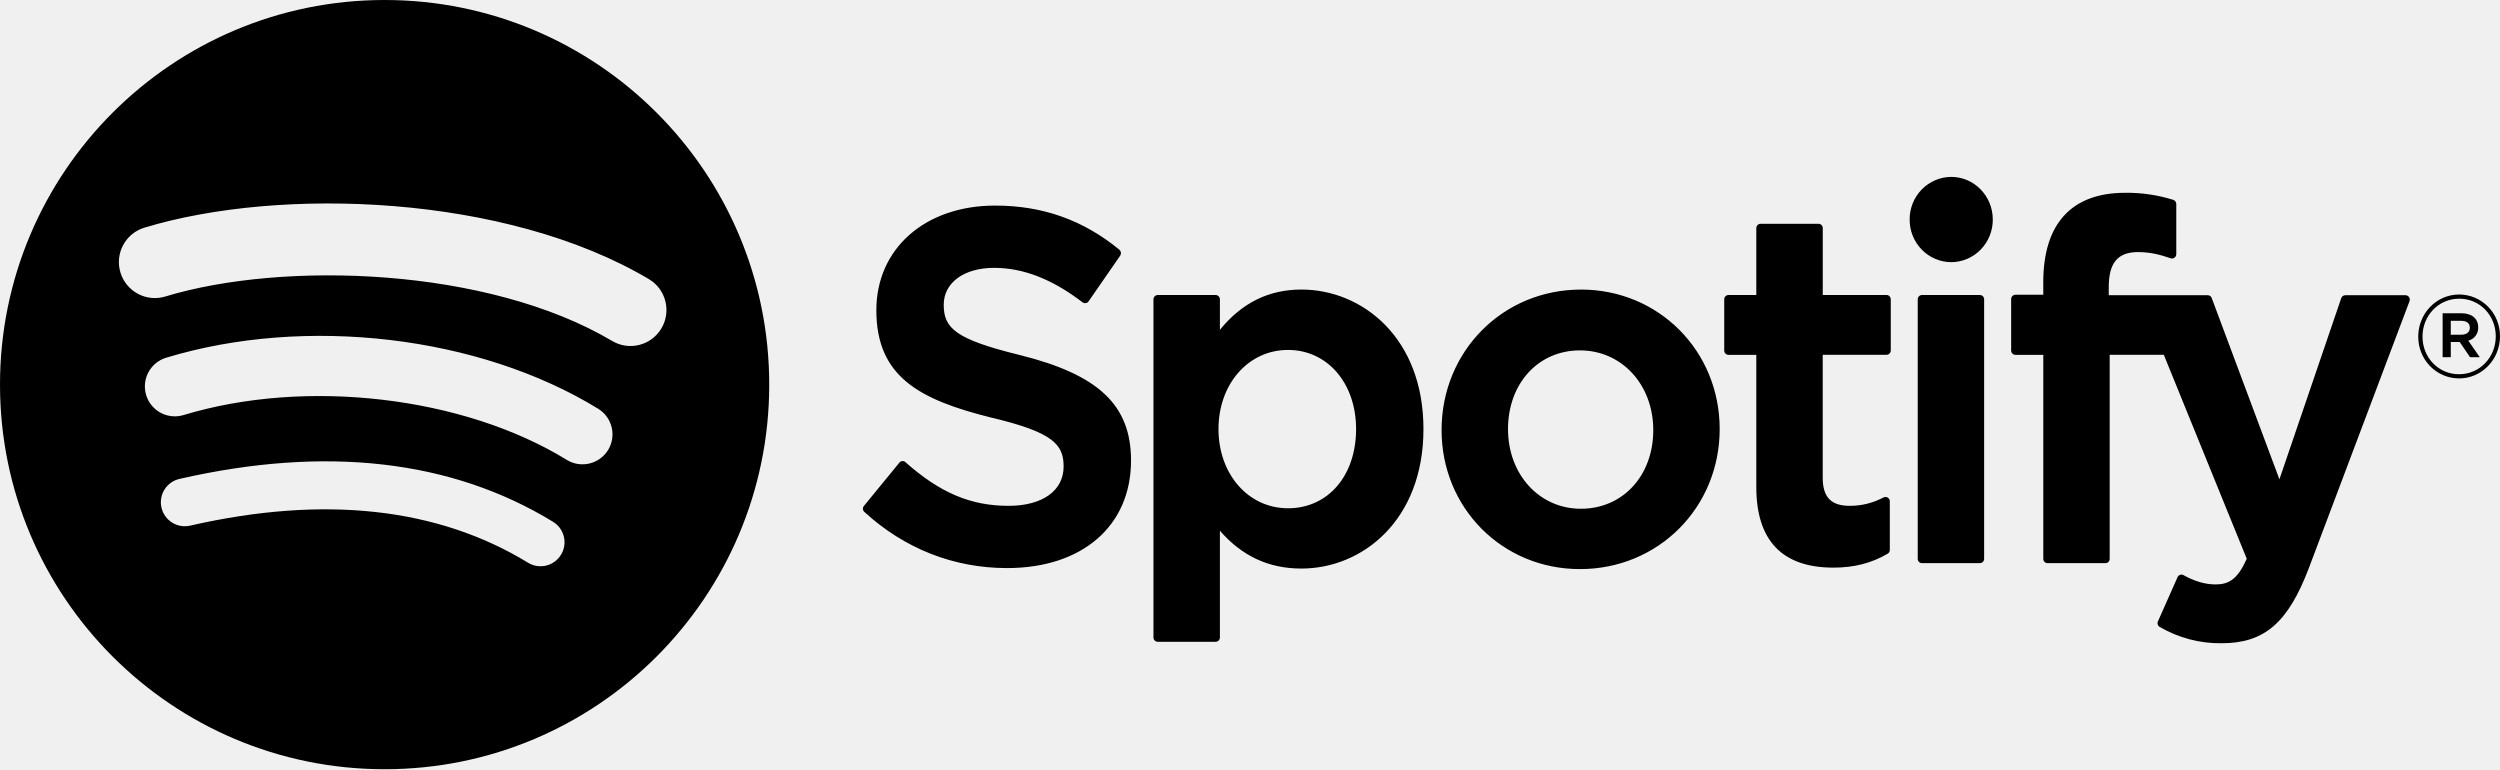
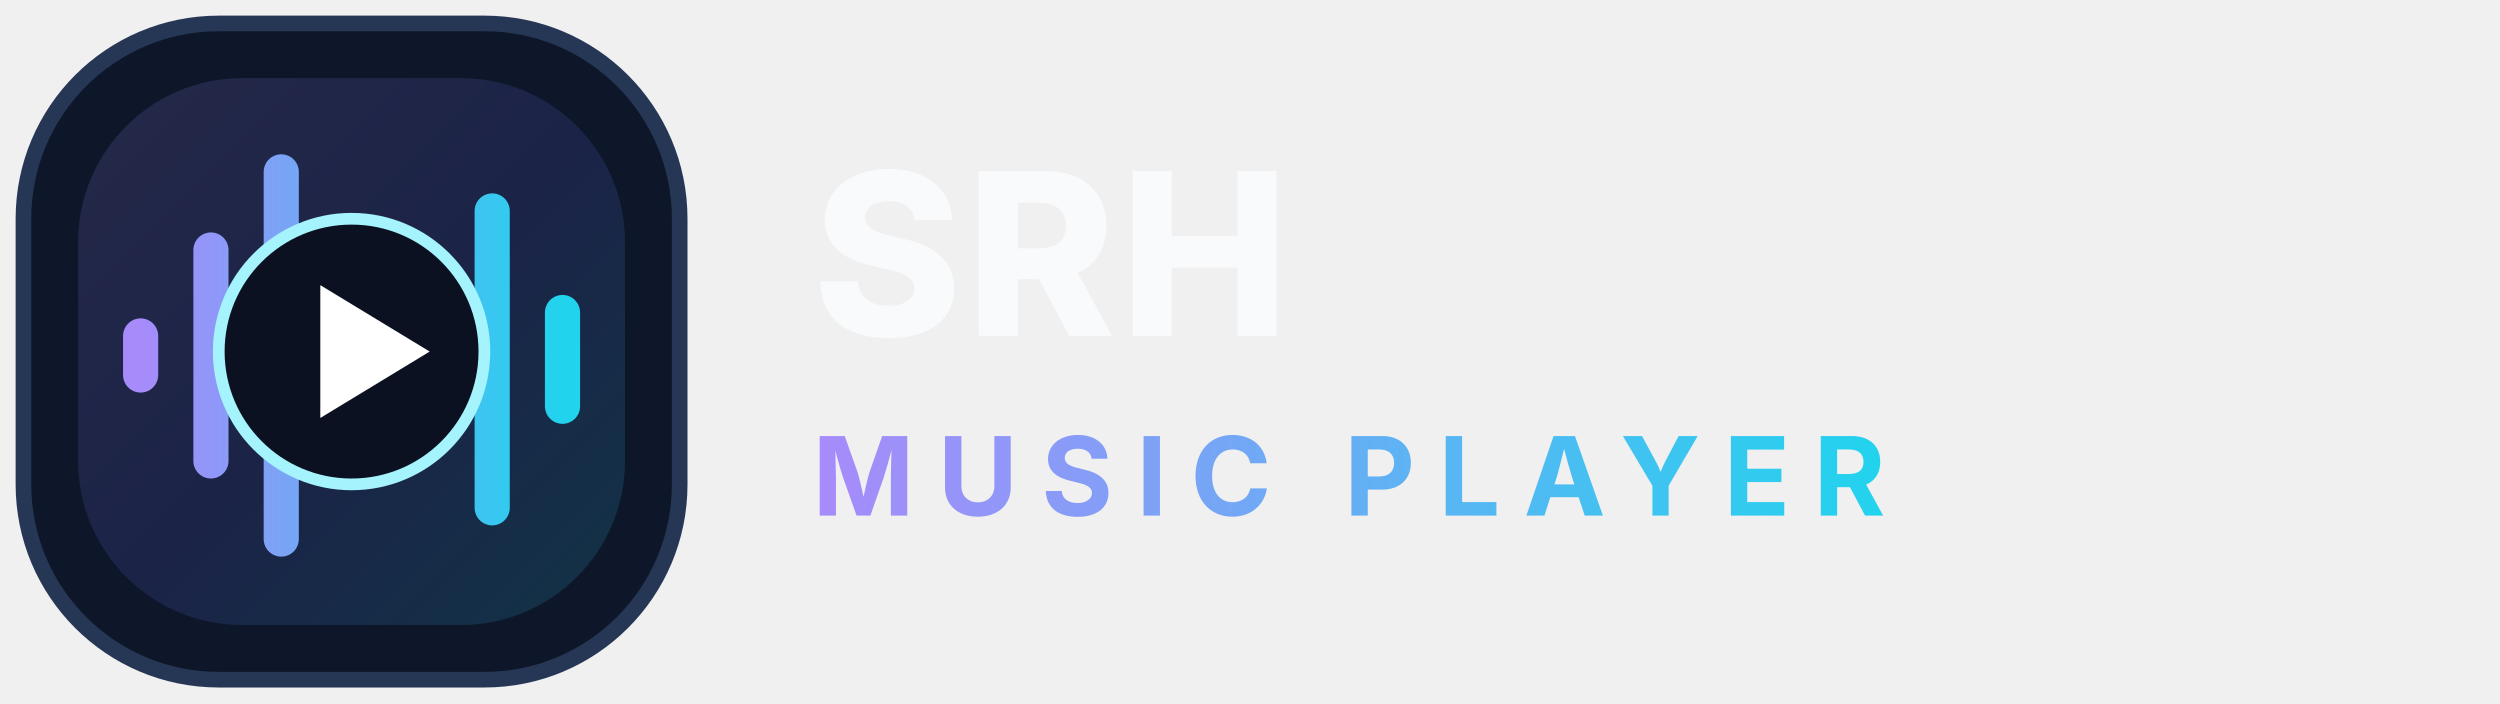
- <svg xmlns="http://www.w3.org/2000/svg" role="img" viewBox="0 0 78 24" aria-label="Spotify" aria-hidden="false" height="24" data-encore-id="logoSpotify" class="Svg-sc-6c3c1v-0 dDJltW">
-   <path d="M31.823 11.078C29.804 10.584 29.444 10.238 29.444 9.508C29.444 8.82 30.077 8.357 31.016 8.357C31.926 8.357 32.83 8.709 33.776 9.433C33.805 9.455 33.841 9.463 33.876 9.458C33.894 9.455 33.91 9.449 33.925 9.44C33.94 9.43 33.953 9.418 33.963 9.403L34.95 7.977C34.969 7.948 34.977 7.914 34.973 7.879C34.968 7.845 34.951 7.814 34.925 7.792C33.798 6.864 32.529 6.414 31.046 6.414C28.865 6.414 27.342 7.756 27.342 9.677C27.342 11.737 28.657 12.465 30.927 13.029C32.859 13.486 33.185 13.869 33.185 14.553C33.185 15.31 32.526 15.782 31.465 15.782C30.285 15.782 29.324 15.374 28.248 14.418C28.235 14.407 28.22 14.398 28.203 14.392C28.187 14.386 28.169 14.384 28.151 14.385C28.134 14.387 28.117 14.392 28.101 14.4C28.086 14.408 28.072 14.42 28.061 14.434L26.955 15.784C26.932 15.811 26.921 15.845 26.923 15.881C26.926 15.916 26.942 15.949 26.968 15.972C28.22 17.119 29.759 17.724 31.419 17.724C33.77 17.724 35.288 16.407 35.288 14.368C35.288 12.645 34.285 11.692 31.823 11.078ZM42.31 13.387C42.31 14.842 41.436 15.858 40.185 15.858C38.95 15.858 38.017 14.797 38.017 13.387C38.017 11.979 38.949 10.918 40.186 10.918C41.416 10.918 42.31 11.956 42.31 13.387ZM40.604 9.034C39.586 9.034 38.75 9.446 38.061 10.29V9.341C38.061 9.305 38.048 9.271 38.023 9.245C37.998 9.22 37.965 9.205 37.93 9.204H36.121C36.103 9.205 36.086 9.208 36.07 9.215C36.054 9.222 36.039 9.232 36.027 9.245C36.014 9.257 36.005 9.272 35.998 9.289C35.992 9.305 35.988 9.323 35.988 9.341V19.887C35.988 19.963 36.048 20.024 36.121 20.024H37.93C37.965 20.023 37.998 20.009 38.023 19.983C38.048 19.957 38.061 19.923 38.061 19.887V16.558C38.751 17.352 39.586 17.739 40.604 17.739C42.497 17.739 44.412 16.244 44.412 13.387C44.412 10.53 42.497 9.034 40.604 9.034ZM49.324 15.873C48.027 15.873 47.05 14.805 47.05 13.387C47.05 11.965 47.993 10.932 49.294 10.932C50.599 10.932 51.582 12.001 51.582 13.419C51.582 14.841 50.633 15.873 49.324 15.873ZM49.324 9.035C46.886 9.035 44.977 10.961 44.977 13.418C44.977 15.85 46.873 17.756 49.294 17.756C51.739 17.756 53.654 15.837 53.654 13.387C53.654 10.947 51.753 9.034 49.324 9.034V9.035ZM58.859 9.204H56.87V7.118C56.87 7.1 56.867 7.082 56.86 7.066C56.854 7.049 56.844 7.034 56.832 7.022C56.819 7.009 56.805 6.999 56.788 6.992C56.772 6.985 56.755 6.982 56.737 6.982H54.928C54.894 6.982 54.86 6.997 54.835 7.022C54.811 7.047 54.797 7.081 54.797 7.117V9.204H53.927C53.91 9.205 53.892 9.208 53.876 9.215C53.86 9.222 53.846 9.232 53.834 9.245C53.821 9.257 53.812 9.273 53.805 9.289C53.799 9.305 53.796 9.323 53.796 9.341V10.936C53.796 11.01 53.855 11.071 53.927 11.071H54.797V15.197C54.797 16.864 55.605 17.71 57.201 17.71C57.849 17.71 58.387 17.572 58.895 17.276C58.915 17.264 58.932 17.247 58.944 17.227C58.956 17.206 58.962 17.183 58.962 17.159V15.64C58.962 15.617 58.956 15.594 58.945 15.574C58.934 15.554 58.918 15.537 58.899 15.525C58.88 15.513 58.858 15.506 58.835 15.505C58.813 15.504 58.79 15.509 58.77 15.519C58.421 15.699 58.085 15.782 57.709 15.782C57.129 15.782 56.869 15.511 56.869 14.906V11.07H58.859C58.877 11.07 58.894 11.066 58.91 11.059C58.926 11.053 58.941 11.042 58.953 11.03C58.966 11.017 58.975 11.002 58.982 10.986C58.989 10.969 58.992 10.951 58.992 10.934V9.339C58.992 9.321 58.989 9.303 58.982 9.287C58.975 9.271 58.965 9.256 58.953 9.243C58.941 9.231 58.926 9.221 58.91 9.214C58.894 9.207 58.877 9.203 58.859 9.203V9.204ZM65.793 9.212V8.957C65.793 8.202 66.074 7.865 66.707 7.865C67.083 7.865 67.387 7.942 67.726 8.059C67.746 8.065 67.767 8.067 67.788 8.063C67.808 8.06 67.828 8.051 67.844 8.039C67.862 8.026 67.876 8.01 67.885 7.99C67.895 7.971 67.9 7.95 67.9 7.928V6.366C67.9 6.337 67.891 6.308 67.874 6.285C67.857 6.261 67.833 6.244 67.806 6.235C67.319 6.083 66.813 6.009 66.304 6.015C64.633 6.015 63.75 6.98 63.75 8.803V9.196H62.881C62.846 9.197 62.812 9.211 62.787 9.236C62.762 9.262 62.748 9.296 62.748 9.332V10.935C62.748 11.01 62.808 11.071 62.881 11.071H63.751V17.435C63.751 17.51 63.809 17.57 63.882 17.57H65.691C65.763 17.57 65.822 17.51 65.822 17.435V11.07H67.511L70.098 17.432C69.804 18.101 69.515 18.234 69.121 18.234C68.802 18.234 68.467 18.136 68.123 17.943C68.107 17.935 68.09 17.929 68.072 17.927C68.054 17.926 68.036 17.928 68.018 17.933C68.001 17.939 67.985 17.949 67.972 17.962C67.959 17.974 67.948 17.99 67.94 18.006L67.328 19.386C67.313 19.417 67.311 19.452 67.322 19.485C67.332 19.517 67.354 19.545 67.384 19.561C67.972 19.903 68.639 20.079 69.316 20.069C70.65 20.069 71.389 19.431 72.04 17.714L75.177 9.397C75.185 9.376 75.188 9.354 75.186 9.332C75.183 9.31 75.175 9.289 75.163 9.271C75.151 9.252 75.135 9.238 75.116 9.227C75.097 9.217 75.076 9.211 75.055 9.211H73.172C73.144 9.212 73.117 9.22 73.095 9.237C73.072 9.253 73.055 9.276 73.046 9.303L71.118 14.954L69.006 9.299C68.996 9.273 68.98 9.251 68.958 9.235C68.936 9.22 68.909 9.211 68.882 9.211H65.793V9.212ZM61.773 9.204H59.964C59.929 9.205 59.895 9.22 59.871 9.245C59.846 9.271 59.833 9.305 59.833 9.341V17.435C59.833 17.51 59.892 17.57 59.965 17.57H61.774C61.846 17.57 61.905 17.51 61.905 17.435V9.34C61.905 9.304 61.892 9.27 61.867 9.244C61.842 9.219 61.808 9.205 61.773 9.204ZM60.877 5.519C60.532 5.521 60.201 5.662 59.958 5.912C59.715 6.161 59.579 6.498 59.581 6.849C59.58 7.023 59.613 7.195 59.677 7.356C59.742 7.517 59.837 7.664 59.958 7.787C60.078 7.911 60.222 8.009 60.38 8.077C60.538 8.144 60.707 8.179 60.879 8.18C61.224 8.178 61.555 8.037 61.798 7.787C62.041 7.537 62.177 7.2 62.175 6.849C62.175 6.114 61.593 5.519 60.877 5.519ZM76.795 10.01H76.464V10.443H76.795C76.96 10.443 77.059 10.36 77.059 10.226C77.059 10.085 76.96 10.01 76.795 10.01ZM77.01 10.628L77.37 11.145H77.066L76.743 10.671H76.464V11.145H76.21V9.774H76.805C77.115 9.774 77.32 9.938 77.32 10.211C77.324 10.307 77.296 10.4 77.239 10.476C77.182 10.553 77.101 10.606 77.01 10.628ZM76.728 9.319C76.076 9.319 75.582 9.85 75.582 10.501C75.582 11.151 76.073 11.676 76.721 11.676C77.373 11.676 77.868 11.144 77.868 10.493C77.868 9.843 77.376 9.319 76.728 9.319ZM76.721 11.806C76.553 11.806 76.386 11.772 76.231 11.706C76.076 11.64 75.936 11.544 75.817 11.422C75.699 11.301 75.606 11.157 75.543 10.999C75.479 10.841 75.448 10.672 75.449 10.501C75.449 9.785 76.012 9.188 76.728 9.188C76.896 9.189 77.062 9.223 77.217 9.289C77.373 9.355 77.513 9.451 77.631 9.572C77.75 9.694 77.843 9.837 77.906 9.995C77.97 10.153 78.001 10.323 78 10.493C78 11.21 77.437 11.807 76.721 11.807V11.806Z M19.099 10.638C15.23 8.341 8.85 8.13 5.157 9.251C4.564 9.431 3.937 9.096 3.758 8.503C3.578 7.91 3.912 7.283 4.506 7.103C8.745 5.816 15.791 6.064 20.244 8.708C20.778 9.024 20.952 9.713 20.636 10.246C20.32 10.779 19.63 10.955 19.099 10.638ZM17.685 14.349C14.46 12.366 9.543 11.792 5.727 12.95C5.233 13.1 4.71 12.821 4.56 12.327C4.411 11.832 4.69 11.311 5.184 11.161C9.542 9.838 14.96 10.478 18.664 12.754C19.104 13.025 19.242 13.601 18.972 14.041C18.7 14.481 18.125 14.619 17.685 14.349ZM16.475 17.557C13.657 15.835 10.11 15.446 5.933 16.4C5.531 16.492 5.13 16.24 5.038 15.838C4.945 15.435 5.197 15.034 5.6 14.942C10.171 13.897 14.092 14.347 17.255 16.28C17.608 16.495 17.719 16.956 17.503 17.308C17.288 17.662 16.828 17.773 16.475 17.557ZM0 12C0 18.628 5.373 24 12 24C18.628 24 24 18.628 24 12C24 5.373 18.628 0 12 0C5.373 0 0 5.373 0 12Z" />
+ <svg xmlns="http://www.w3.org/2000/svg" viewBox="0 0 320 90" role="img" aria-labelledby="title">
+   <defs>
+     <linearGradient id="g" x1="0" y1="0" x2="1" y2="1">
+       <stop offset="0" stop-color="#a78bfa" />
+       <stop offset=".52" stop-color="#6366f1" />
+       <stop offset="1" stop-color="#22d3ee" />
+     </linearGradient>
+     <linearGradient id="glow" x1="0" y1="0" x2="1" y2="0">
+       <stop offset="0" stop-color="#a78bfa" />
+       <stop offset="1" stop-color="#22d3ee" />
+     </linearGradient>
+   </defs>
+   <rect x="3" y="3" width="84" height="84" rx="25" fill="#0e1729" stroke="#263655" stroke-width="2" />
+   <rect x="10" y="10" width="70" height="70" rx="21" fill="url(#g)" opacity=".15" />
+   <g fill="none" stroke="url(#glow)" stroke-width="4.5" stroke-linecap="round">
+     <path d="M18 43v5 M27 32v27 M36 22v47 M45 31v29 M54 37v17 M63 27v38 M72 40v12" />
+   </g>
+   <circle cx="45" cy="45" r="17" fill="#0b1120" stroke="#a5f3fc" stroke-width="1.5" />
+   <path d="M41 36.5 55 45 41 53.5Z" fill="#fff" />
+   <text x="104" y="43" font-family="Inter,Arial,sans-serif" font-size="29" font-weight="800" fill="#f8fafc" letter-spacing=".5">SRH</text>
+   <text x="104" y="66" font-family="Inter,Arial,sans-serif" font-size="14" font-weight="700" fill="url(#glow)" letter-spacing="3">MUSIC PLAYER</text>
+   <path d="M104 76h173" stroke="url(#glow)" stroke-width="2" stroke-linecap="round" opacity=".65" />
</svg>
